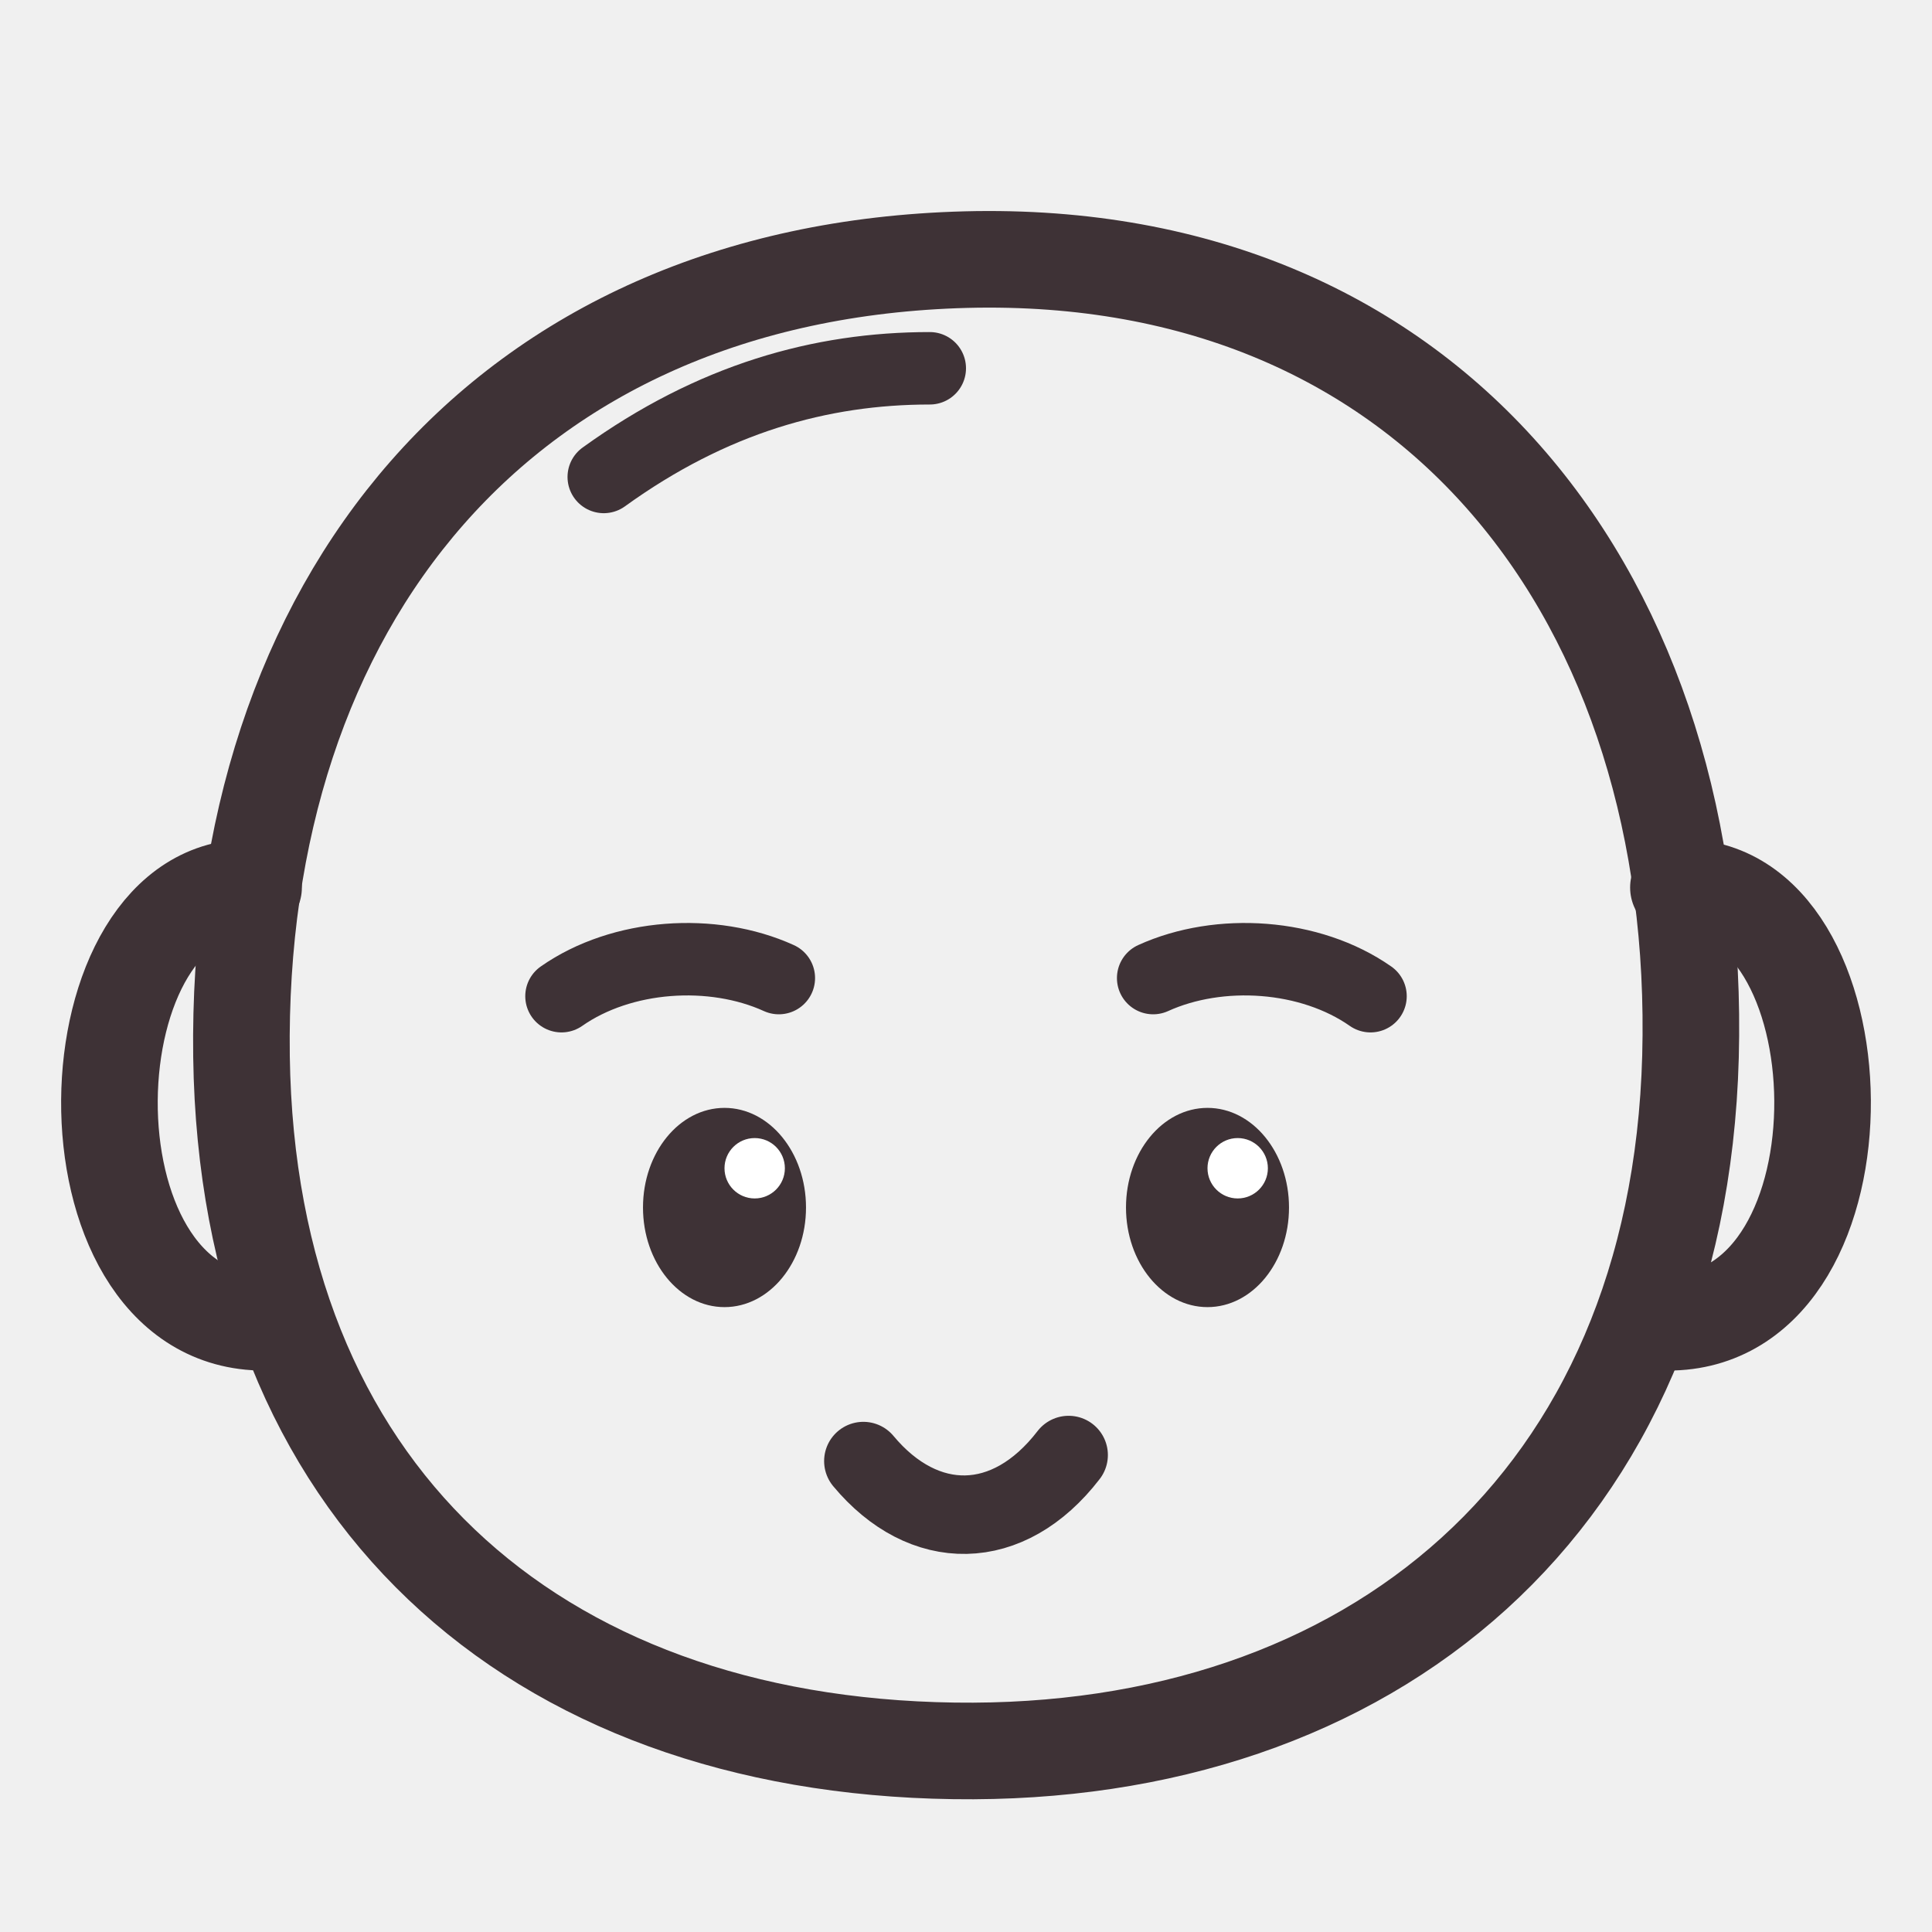
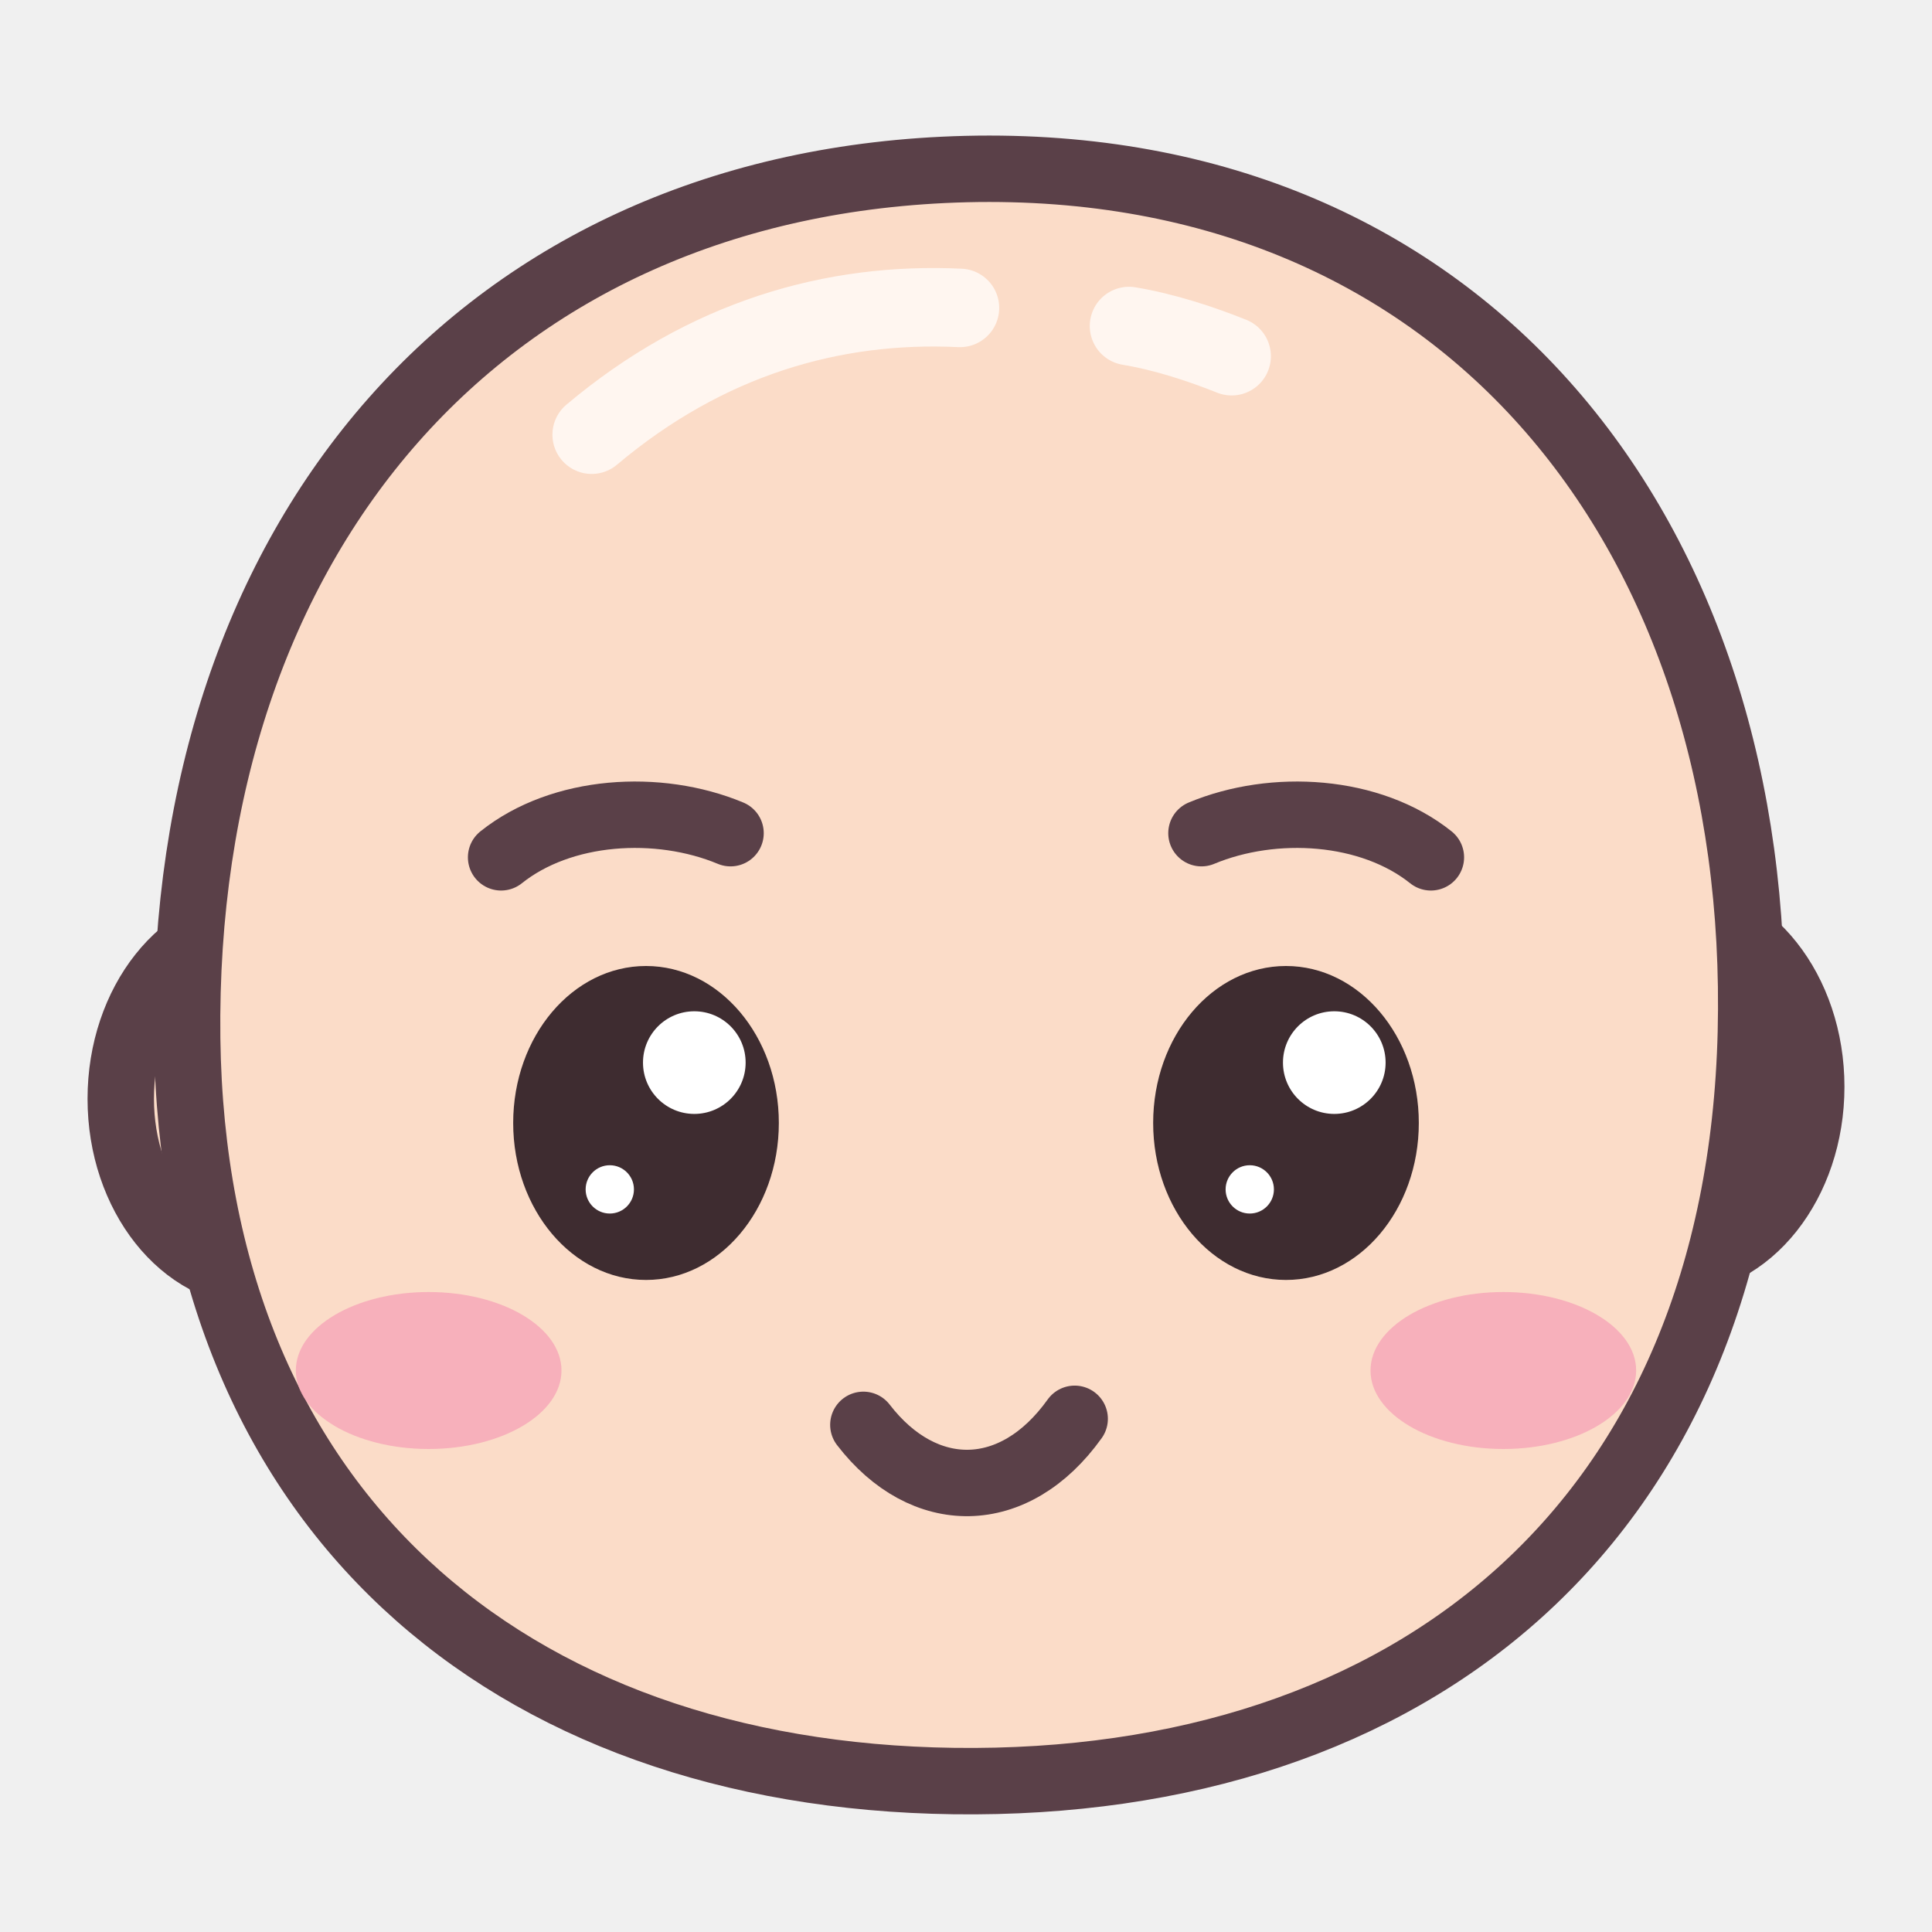
<svg xmlns="http://www.w3.org/2000/svg" viewBox="0 0 64 64">
-   <g stroke="#3E3236" stroke-width="3.2" stroke-linecap="round" stroke-linejoin="round" fill="none">
-     <path d="M32 8.6C47.6 8.2 56.4 20 56 35C55.6 49.8 45.4 58.2 31.6 58C17.6 57.8 8.2 49.4 8 35C7.8 20 16.6 9 32 8.6Z" />
-     <path d="M8.4 29.4C2.2 29.2 1.8 43.6 8.6 43.8M55.6 29.4C61.8 29.2 62.2 43.6 55.4 43.8" />
-     <path d="M20 15.8C23.6 13.2 27.2 12.2 30.8 12.2" stroke-width="2.4" />
-     <path d="M18.6 33C20.6 31.6 23.6 31.4 25.8 32.4M38.2 32.4C40.4 31.4 43.4 31.6 45.4 33" stroke-width="2.4" />
+   <g stroke="#5A4048" stroke-width="2.2" stroke-linecap="round" stroke-linejoin="round">
+     <ellipse cx="8.6" cy="36.4" rx="4.6" ry="5.8" fill="#FBDCC8" />
+     <ellipse cx="55.4" cy="36" rx="4.6" ry="5.8" fill="#FBDCC8" />
+     <path d="M32 5.6C48.6 5.2 58.4 17.8 58 34.2C57.6 50.4 46.8 59.2 31.6 59C16.8 58.8 6.4 50 6.2 34.4C6 17.8 16 6 32 5.6Z" fill="#FBDCC8" />
+     <path d="M16.6 28.4C18.6 26.8 21.8 26.6 24.2 27.6M39.8 27.6C42.2 26.6 45.4 26.8 47.4 28.4M28.6 47.2C30.6 49.8 33.6 49.8 35.6 47" fill="none" />
  </g>
-   <ellipse cx="24" cy="40" rx="2.7" ry="3.3" fill="#3E3236" />
-   <ellipse cx="40" cy="40" rx="2.7" ry="3.3" fill="#3E3236" />
-   <circle cx="25" cy="38.7" r="1" fill="#fff" />
-   <circle cx="41" cy="38.7" r="1" fill="#fff" />
-   <path d="M28.6 48.4C30.6 50.8 33.4 50.8 35.4 48.2" stroke="#3E3236" stroke-width="2.6" stroke-linecap="round" fill="none" />
+   <path d="M19.6 14.4C23.4 11.2 27.6 10 31.8 10.2M37.4 10.8C38.6 11 39.8 11.4 40.8 11.8" stroke="#FFF6F0" stroke-width="2.6" stroke-linecap="round" fill="none" />
+   <ellipse cx="21.4" cy="37.2" rx="4.4" ry="5.2" fill="#3E2C30" />
+   <ellipse cx="42.6" cy="37.2" rx="4.4" ry="5.2" fill="#3E2C30" />
+   <circle cx="23" cy="35.2" r="1.7" fill="#fff" />
+   <circle cx="44.2" cy="35.2" r="1.7" fill="#fff" />
+   <circle cx="20.2" cy="39.4" r=".8" fill="#fff" />
+   <circle cx="41.4" cy="39.4" r=".8" fill="#fff" />
+   <ellipse cx="14.2" cy="45.4" rx="4.4" ry="2.6" fill="#F7A8B8" opacity=".85" />
+   <ellipse cx="49.8" cy="45.4" rx="4.4" ry="2.6" fill="#F7A8B8" opacity=".85" />
</svg>
